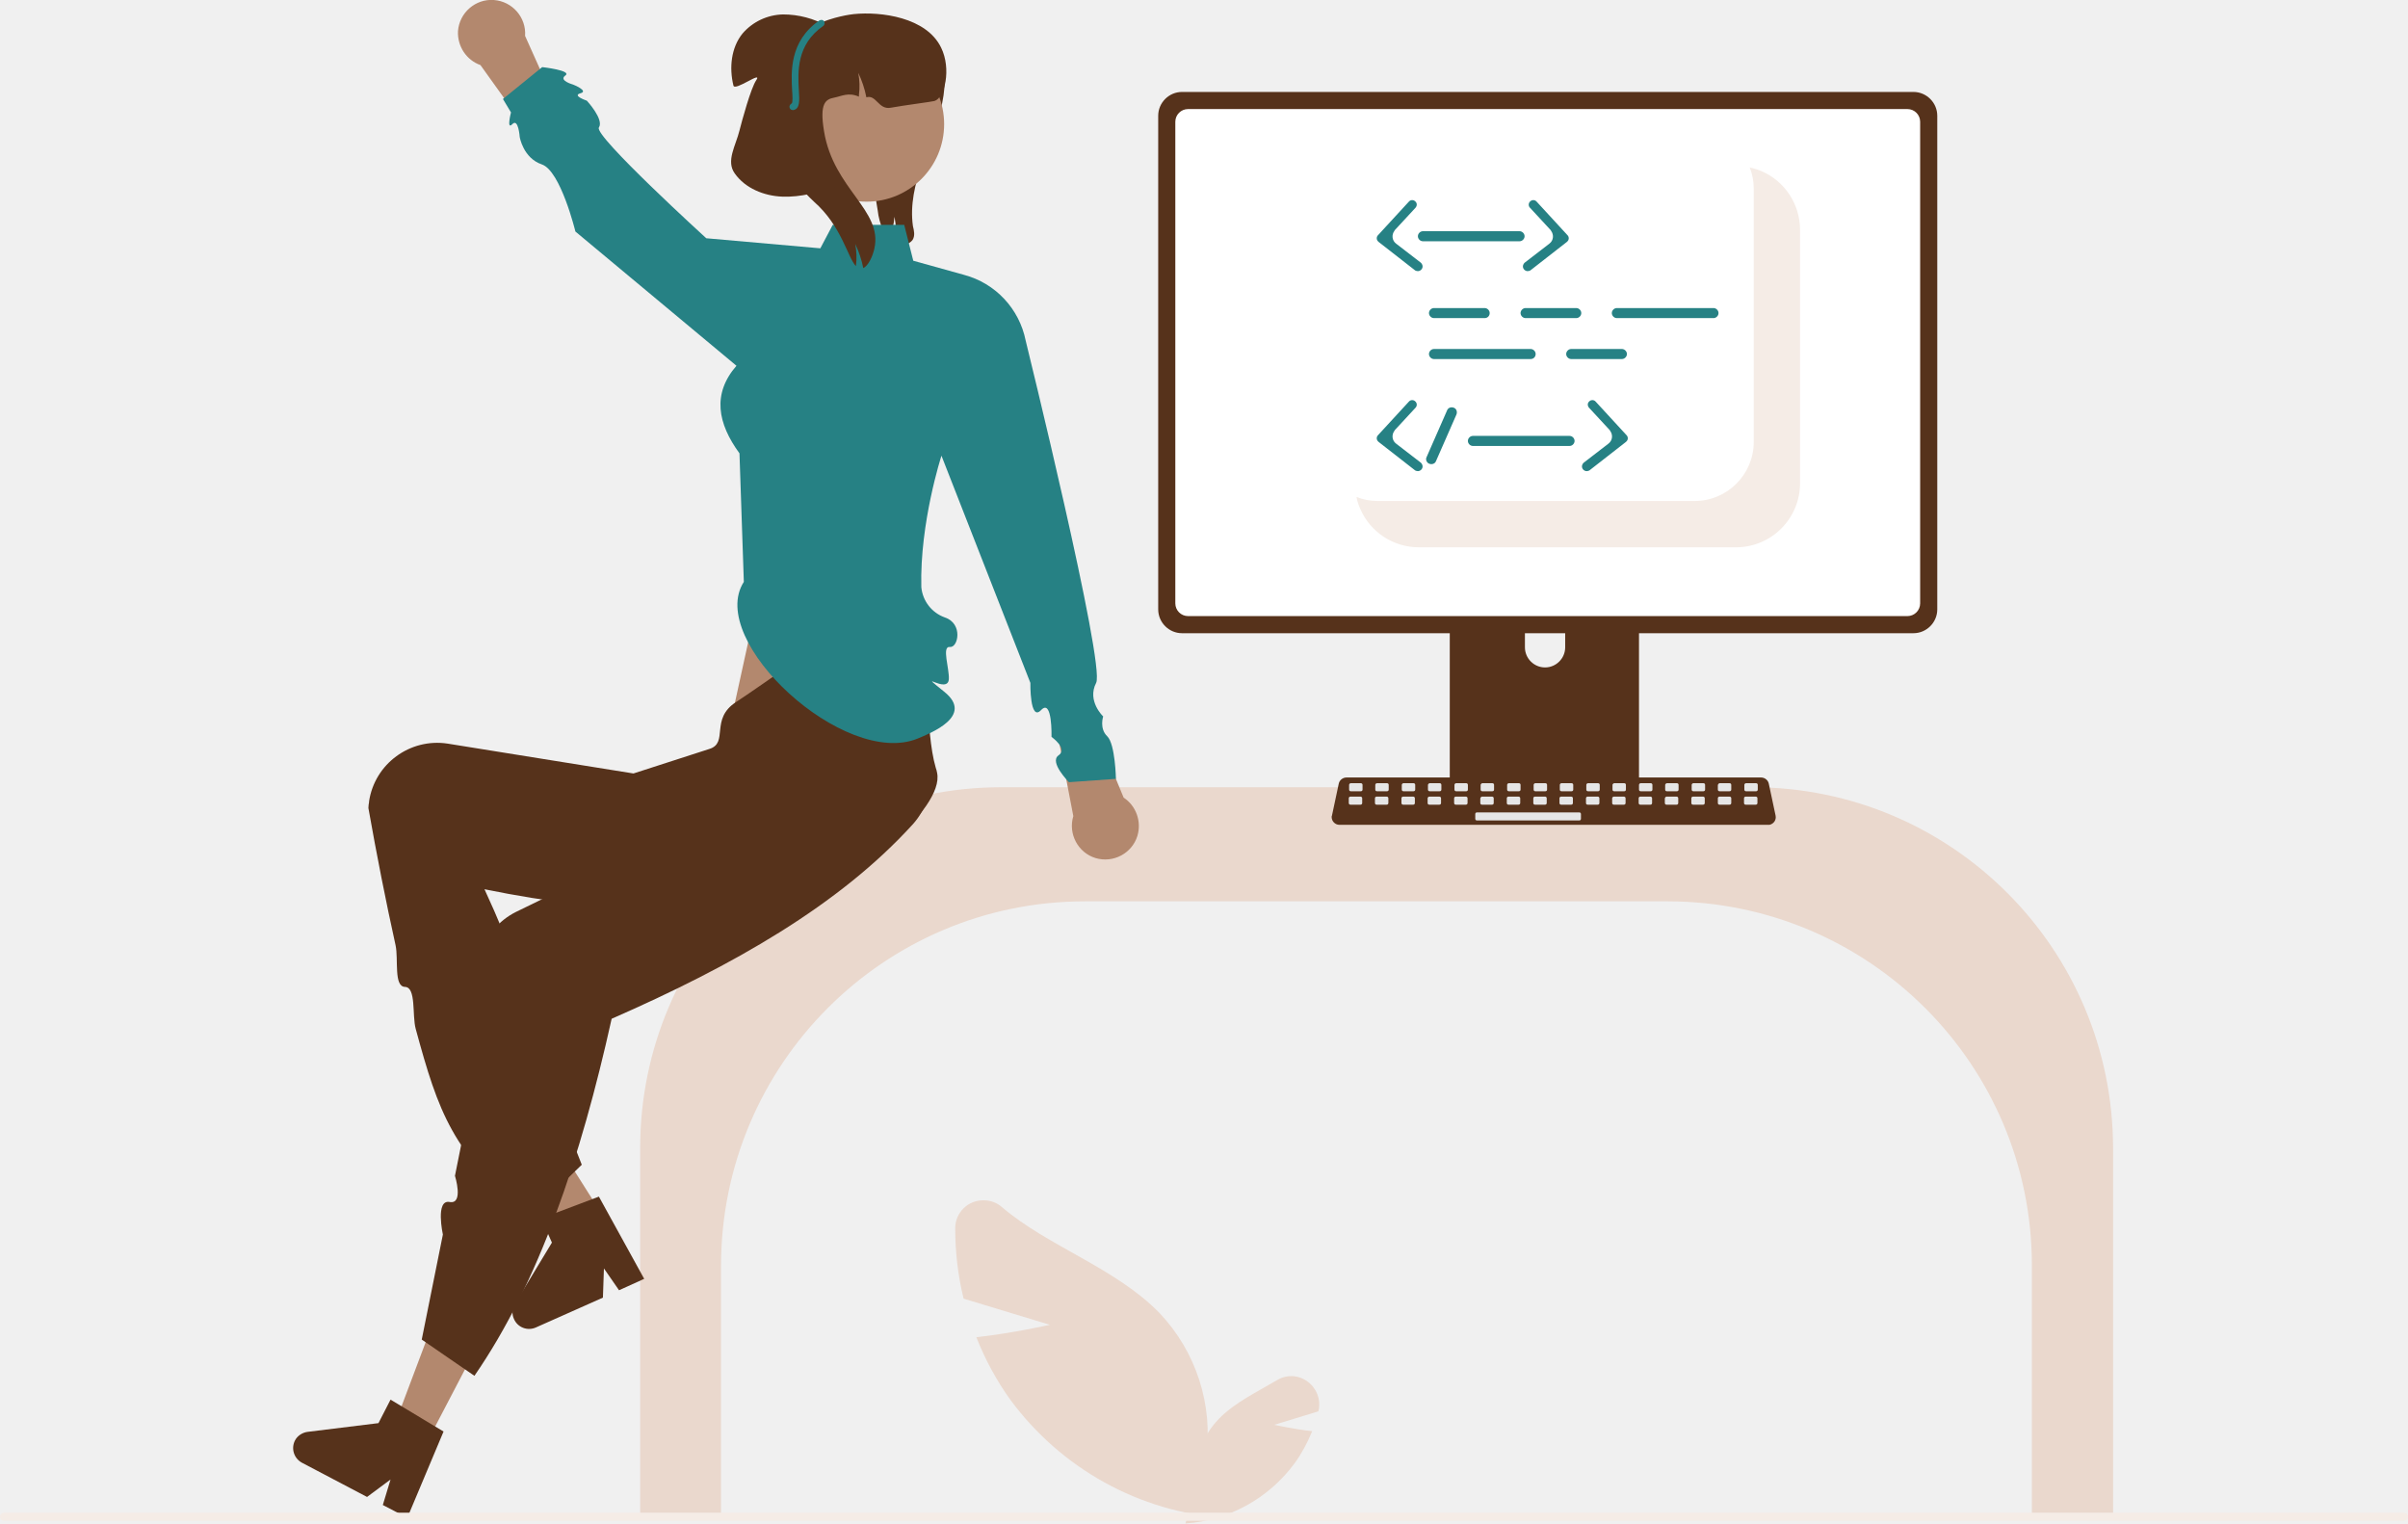
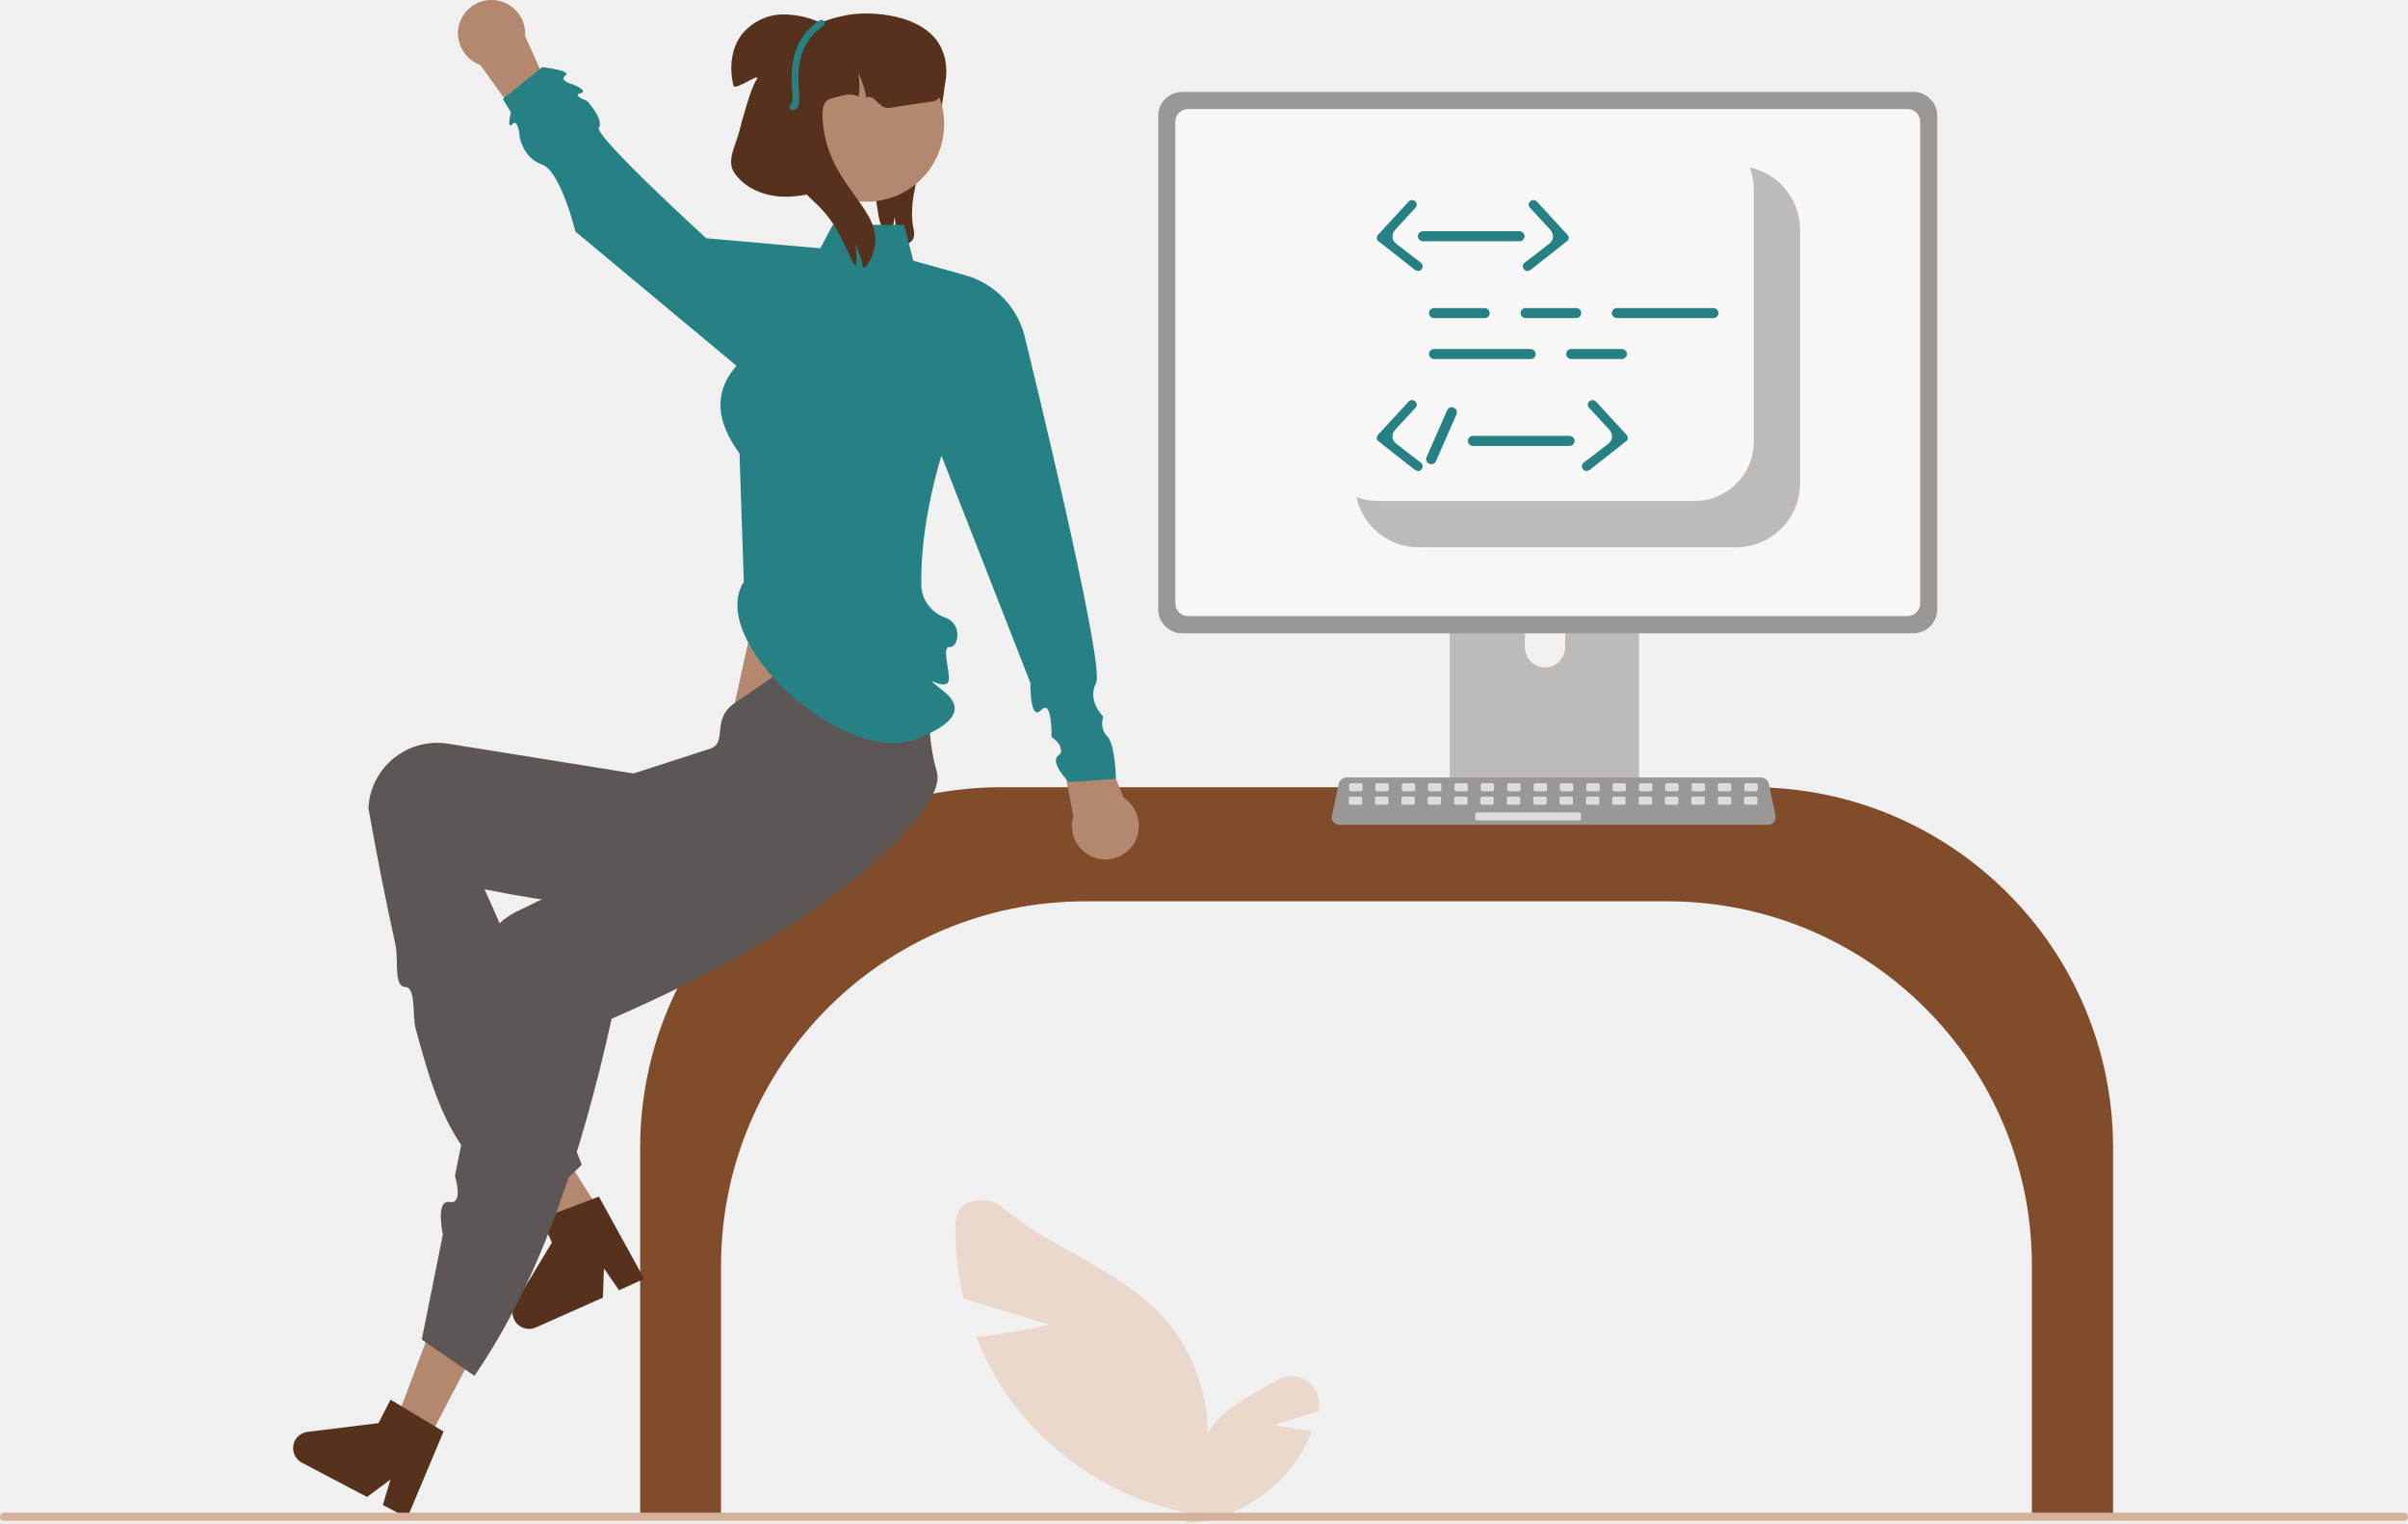
- <svg xmlns="http://www.w3.org/2000/svg" version="1.1" id="Layer_1" x="0px" y="0px" viewBox="0 0 717.7 454" style="enable-background:new 0 0 717.7 454;" xml:space="preserve">
-   <style type="text/css">
- 	.st0{fill:#56321B;}
- 	.st1{fill:#B3886E;}
- 	.st2{fill:#EAD8CD;}
- 	.st3{fill:#FFFFFF;}
- 	.st4{fill:#3F3D56;}
- 	.st5{fill:#E6E6E6;}
- 	.st6{fill:#F5ECE6;}
- 	.st7{fill:#268184;}
- </style>
-   <path class="st0" d="M272,71.5c-1,1.3-2.8,1.8-4.3,1.3c-0.2-0.1-0.5-0.2-0.7-0.2c0.2-2.7,0.1-5.4-0.4-8c-0.2,2.3-0.7,4.5-1.6,6.6  c-0.7-0.7-1.3-1.6-1.8-2.5c-0.8-1.9-1.4-4-1.6-6c-1.2-7.1-2.4-14.5-0.4-21.4c2.9-10.1,12-17.4,15.7-27.2l1.9-1.7  c3.2,5.4,3.3,12.2,2,18.4s-3.9,12-6,18s-3.6,12.3-2.7,18.6C272.4,68.6,272.8,70.2,272,71.5z" />
-   <polygon class="st1" points="230.5,157.1 218.3,212.8 271.5,230.1 263.6,157.1 " />
-   <path class="st2" d="M605.7,452.6h24.1V342.1c-0.1-59.4-48.2-107.5-107.5-107.5h-224c-59.4,0.1-107.5,48.2-107.5,107.5v110.5h24.1  v-75.5c0.1-59.9,48.6-108.5,108.5-108.5h173.7c59.9,0.1,108.5,48.6,108.5,108.5v75.5H605.7z" />
-   <path class="st2" d="M312.9,394.8l-25.7-7.8c-1.7-6.9-2.5-13.9-2.5-21c0-4.6,3.8-8.4,8.5-8.3c2,0,3.9,0.7,5.4,2  c13.8,11.8,33.9,18.1,47,31.6c10.9,11.5,16,27.3,13.9,42.9l5.6,18.2c-25.5-1.8-48.8-14.7-64-35.3c-4.1-5.7-7.5-12-10.1-18.6  C301.8,397.3,312.9,394.8,312.9,394.8z" />
-   <path class="st2" d="M379.8,424.6l13.1-4c0-0.1,0-0.1,0.1-0.2c1-4.5-1.8-9-6.3-10.1c-2.1-0.5-4.3-0.1-6.1,1  c-5.9,3.5-12.5,6.6-17.3,11.5c-5.6,5.8-8.2,13.9-7.1,21.9l-2.9,9.3c13-0.9,24.9-7.5,32.6-18c2.1-2.9,3.8-6.1,5.2-9.5  C385.5,425.9,379.8,424.6,379.8,424.6z" />
-   <path class="st0" d="M485.8,153.1h-51c-1.5,0-2.7,1.2-2.7,2.7v80.6h56.4v-80.6C488.6,154.4,487.4,153.1,485.8,153.1  C485.9,153.1,485.8,153.1,485.8,153.1z M460.5,198.9c-3.3,0-6-2.7-6-6v-9.3c0-3.3,2.7-6,6-6s6,2.7,6,6l0,0v9.3  C466.5,196.2,463.8,198.9,460.5,198.9z" />
-   <path class="st0" d="M570.3,27.4h-218c-3.9,0-7.1,3.2-7.1,7.1v147.1c0,3.9,3.2,7.1,7.1,7.1h218c3.9,0,7.1-3.2,7.1-7.1V34.5  C577.4,30.6,574.2,27.4,570.3,27.4z" />
-   <path class="st3" d="M568.5,32.5H354.1c-2.1,0-3.8,1.7-3.8,3.8v143.5c0,2.1,1.7,3.8,3.8,3.8h214.4c2.1,0,3.8-1.7,3.8-3.8V36.3  C572.3,34.2,570.6,32.5,568.5,32.5z" />
-   <path class="st4" d="M432,233.9v7.8c0,0.8,0.7,1.5,1.5,1.5h53.8c0.8,0,1.5-0.7,1.5-1.5v-7.8H432z" />
-   <path class="st0" d="M526.7,245.8H399.2c-1.3,0-2.3-1.1-2.3-2.3c0-0.2,0-0.3,0.1-0.5l2-9.4c0.2-1.1,1.2-1.9,2.3-1.9h123.6  c1.1,0,2.1,0.8,2.3,1.9l2,9.4c0.3,1.3-0.5,2.5-1.8,2.8C527.1,245.8,526.9,245.8,526.7,245.8z" />
-   <path class="st5" d="M402.6,233.4h3c0.3,0,0.5,0.2,0.5,0.5v1.4c0,0.3-0.2,0.5-0.5,0.5h-3c-0.3,0-0.5-0.2-0.5-0.5v-1.4  C402.1,233.7,402.3,233.4,402.6,233.4z" />
-   <path class="st5" d="M410.4,233.4h3c0.3,0,0.5,0.2,0.5,0.5v1.4c0,0.3-0.2,0.5-0.5,0.5h-3c-0.3,0-0.5-0.2-0.5-0.5v-1.4  C409.9,233.7,410.1,233.4,410.4,233.4z" />
-   <path class="st5" d="M418.3,233.4h3c0.3,0,0.5,0.2,0.5,0.5v1.4c0,0.3-0.2,0.5-0.5,0.5h-3c-0.3,0-0.5-0.2-0.5-0.5v-1.4  C417.8,233.7,418,233.4,418.3,233.4z" />
-   <path class="st5" d="M426.1,233.4h3c0.3,0,0.5,0.2,0.5,0.5v1.4c0,0.3-0.2,0.5-0.5,0.5h-3c-0.3,0-0.5-0.2-0.5-0.5v-1.4  C425.6,233.7,425.9,233.4,426.1,233.4z" />
-   <path class="st5" d="M434,233.4h3c0.3,0,0.5,0.2,0.5,0.5v1.4c0,0.3-0.2,0.5-0.5,0.5h-3c-0.3,0-0.5-0.2-0.5-0.5v-1.4  C433.5,233.7,433.7,233.4,434,233.4z" />
-   <path class="st5" d="M441.8,233.4h3c0.3,0,0.5,0.2,0.5,0.5v1.4c0,0.3-0.2,0.5-0.5,0.5h-3c-0.3,0-0.5-0.2-0.5-0.5v-1.4  C441.3,233.7,441.6,233.4,441.8,233.4z" />
-   <path class="st5" d="M449.7,233.4h3c0.3,0,0.5,0.2,0.5,0.5v1.4c0,0.3-0.2,0.5-0.5,0.5h-3c-0.3,0-0.5-0.2-0.5-0.5v-1.4  C449.2,233.7,449.4,233.4,449.7,233.4z" />
-   <path class="st5" d="M457.6,233.4h3c0.3,0,0.5,0.2,0.5,0.5v1.4c0,0.3-0.2,0.5-0.5,0.5h-3c-0.3,0-0.5-0.2-0.5-0.5v-1.4  C457.1,233.7,457.3,233.4,457.6,233.4z" />
-   <path class="st5" d="M465.4,233.4h3c0.3,0,0.5,0.2,0.5,0.5v1.4c0,0.3-0.2,0.5-0.5,0.5h-3c-0.3,0-0.5-0.2-0.5-0.5v-1.4  C464.9,233.7,465.1,233.4,465.4,233.4z" />
-   <path class="st5" d="M473.3,233.4h3c0.3,0,0.5,0.2,0.5,0.5v1.4c0,0.3-0.2,0.5-0.5,0.5h-3c-0.3,0-0.5-0.2-0.5-0.5v-1.4  C472.8,233.7,473,233.4,473.3,233.4z" />
-   <path class="st5" d="M481.1,233.4h3c0.3,0,0.5,0.2,0.5,0.5v1.4c0,0.3-0.2,0.5-0.5,0.5h-3c-0.3,0-0.5-0.2-0.5-0.5v-1.4  C480.6,233.7,480.9,233.4,481.1,233.4z" />
-   <path class="st5" d="M489,233.4h3c0.3,0,0.5,0.2,0.5,0.5v1.4c0,0.3-0.2,0.5-0.5,0.5h-3c-0.3,0-0.5-0.2-0.5-0.5v-1.4  C488.5,233.7,488.7,233.4,489,233.4z" />
-   <path class="st5" d="M496.8,233.4h3c0.3,0,0.5,0.2,0.5,0.5v1.4c0,0.3-0.2,0.5-0.5,0.5h-3c-0.3,0-0.5-0.2-0.5-0.5v-1.4  C496.3,233.7,496.6,233.4,496.8,233.4z" />
-   <path class="st5" d="M504.7,233.4h3c0.3,0,0.5,0.2,0.5,0.5v1.4c0,0.3-0.2,0.5-0.5,0.5h-3c-0.3,0-0.5-0.2-0.5-0.5v-1.4  C504.2,233.7,504.4,233.4,504.7,233.4z" />
-   <path class="st5" d="M512.5,233.4h3c0.3,0,0.5,0.2,0.5,0.5v1.4c0,0.3-0.2,0.5-0.5,0.5h-3c-0.3,0-0.5-0.2-0.5-0.5v-1.4  C512.1,233.7,512.3,233.4,512.5,233.4z" />
-   <path class="st5" d="M520.4,233.4h3c0.3,0,0.5,0.2,0.5,0.5v1.4c0,0.3-0.2,0.5-0.5,0.5h-3c-0.3,0-0.5-0.2-0.5-0.5v-1.4  C519.9,233.7,520.1,233.4,520.4,233.4z" />
-   <path class="st5" d="M402.5,237.4h3c0.3,0,0.5,0.2,0.5,0.5v1.4c0,0.3-0.2,0.5-0.5,0.5h-3c-0.3,0-0.5-0.2-0.5-0.5v-1.4  C402,237.6,402.2,237.4,402.5,237.4z" />
-   <path class="st5" d="M410.3,237.4h3c0.3,0,0.5,0.2,0.5,0.5v1.4c0,0.3-0.2,0.5-0.5,0.5h-3c-0.3,0-0.5-0.2-0.5-0.5v-1.4  C409.8,237.6,410,237.4,410.3,237.4z" />
-   <path class="st5" d="M418.2,237.4h3c0.3,0,0.5,0.2,0.5,0.5v1.4c0,0.3-0.2,0.5-0.5,0.5h-3c-0.3,0-0.5-0.2-0.5-0.5v-1.4  C417.7,237.6,417.9,237.4,418.2,237.4z" />
-   <path class="st5" d="M426,237.4h3c0.3,0,0.5,0.2,0.5,0.5v1.4c0,0.3-0.2,0.5-0.5,0.5h-3c-0.3,0-0.5-0.2-0.5-0.5v-1.4  C425.5,237.6,425.8,237.4,426,237.4z" />
-   <path class="st5" d="M433.9,237.4h3c0.3,0,0.5,0.2,0.5,0.5v1.4c0,0.3-0.2,0.5-0.5,0.5h-3c-0.3,0-0.5-0.2-0.5-0.5v-1.4  C433.4,237.6,433.6,237.4,433.9,237.4z" />
-   <path class="st5" d="M441.7,237.4h3c0.3,0,0.5,0.2,0.5,0.5v1.4c0,0.3-0.2,0.5-0.5,0.5h-3c-0.3,0-0.5-0.2-0.5-0.5v-1.4  C441.3,237.6,441.5,237.4,441.7,237.4z" />
-   <path class="st5" d="M449.6,237.4h3c0.3,0,0.5,0.2,0.5,0.5v1.4c0,0.3-0.2,0.5-0.5,0.5h-3c-0.3,0-0.5-0.2-0.5-0.5v-1.4  C449.1,237.6,449.3,237.4,449.6,237.4z" />
-   <path class="st5" d="M457.5,237.4h3c0.3,0,0.5,0.2,0.5,0.5v1.4c0,0.3-0.2,0.5-0.5,0.5h-3c-0.3,0-0.5-0.2-0.5-0.5v-1.4  C457,237.6,457.2,237.4,457.5,237.4z" />
-   <path class="st5" d="M465.3,237.4h3c0.3,0,0.5,0.2,0.5,0.5v1.4c0,0.3-0.2,0.5-0.5,0.5h-3c-0.3,0-0.5-0.2-0.5-0.5v-1.4  C464.8,237.6,465,237.4,465.3,237.4z" />
-   <path class="st5" d="M473.2,237.4h3c0.3,0,0.5,0.2,0.5,0.5v1.4c0,0.3-0.2,0.5-0.5,0.5h-3c-0.3,0-0.5-0.2-0.5-0.5v-1.4  C472.7,237.6,472.9,237.4,473.2,237.4z" />
-   <path class="st5" d="M481,237.4h3c0.3,0,0.5,0.2,0.5,0.5v1.4c0,0.3-0.2,0.5-0.5,0.5h-3c-0.3,0-0.5-0.2-0.5-0.5v-1.4  C480.5,237.6,480.8,237.4,481,237.4z" />
-   <path class="st5" d="M488.9,237.4h3c0.3,0,0.5,0.2,0.5,0.5v1.4c0,0.3-0.2,0.5-0.5,0.5h-3c-0.3,0-0.5-0.2-0.5-0.5v-1.4  C488.4,237.6,488.6,237.4,488.9,237.4z" />
-   <path class="st5" d="M496.7,237.4h3c0.3,0,0.5,0.2,0.5,0.5v1.4c0,0.3-0.2,0.5-0.5,0.5h-3c-0.3,0-0.5-0.2-0.5-0.5v-1.4  C496.3,237.6,496.5,237.4,496.7,237.4z" />
-   <path class="st5" d="M504.6,237.4h3c0.3,0,0.5,0.2,0.5,0.5v1.4c0,0.3-0.2,0.5-0.5,0.5h-3c-0.3,0-0.5-0.2-0.5-0.5v-1.4  C504.1,237.6,504.3,237.4,504.6,237.4z" />
-   <path class="st5" d="M512.5,237.4h3c0.3,0,0.5,0.2,0.5,0.5v1.4c0,0.3-0.2,0.5-0.5,0.5h-3c-0.3,0-0.5-0.2-0.5-0.5v-1.4  C512,237.6,512.2,237.4,512.5,237.4z" />
-   <path class="st5" d="M520.3,237.4h3c0.3,0,0.5,0.2,0.5,0.5v1.4c0,0.3-0.2,0.5-0.5,0.5h-3c-0.3,0-0.5-0.2-0.5-0.5v-1.4  C519.8,237.6,520,237.4,520.3,237.4z" />
-   <path class="st5" d="M440.2,242.1h30.5c0.3,0,0.5,0.2,0.5,0.5v1.4c0,0.3-0.2,0.5-0.5,0.5h-30.5c-0.3,0-0.5-0.2-0.5-0.5v-1.4  C439.7,242.3,439.9,242.1,440.2,242.1z" />
-   <path class="st6" d="M536.5,68.5V144c0,10.5-8.5,19.1-19.1,19.1h-94.5c-7.6,0-14.5-4.5-17.5-11.5c-0.5-1.1-0.9-2.3-1.1-3.5  c2,0.8,4.1,1.2,6.3,1.2h94.5c9.7,0,17.6-7.9,17.6-17.6V56.2c0-2.2-0.4-4.3-1.2-6.3c1.2,0.3,2.4,0.6,3.5,1.1  C532,54,536.5,60.9,536.5,68.5z" />
-   <polygon class="st1" points="183.9,369 174.5,374.8 146.9,340.8 160.7,332.3 " />
-   <path class="st0" d="M192,381.1l-7.5,3.4L180,378l-0.3,8.7l-20,8.9c-2.5,1.1-5.4,0-6.5-2.5c-0.7-1.5-0.6-3.2,0.3-4.6l11-18.2  l-3.2-7.2l17.2-6.5L192,381.1z" />
-   <path class="st0" d="M157.6,362.4l15.8-15.3c-11.8-29-12.7-47-29-82.1c38.7,7.9,66.4,7.4,98.4,0.3c10.8-2.4,38.8-24,36.5-35  c-0.1-0.5-0.2-1-0.4-1.5c-3.4-11.7-1-29.6-8.5-42.6c-13.8-5.2-34.7,12.3-51,23c-7.9,5.1-2.1,12.2-8,14l-22.6,7.3l-55.4-8.9  c-11.2-1.7-21.7,6-23.4,17.2c0,0.1,0,0.1,0,0.2c-0.1,0.6-0.2,1.2-0.2,1.8c2.5,14.1,5.2,27.8,8.1,40.9c0.9,4.2-0.6,12.3,2.8,12.4  s2.1,8.5,3.2,12.5C130.7,331.6,134.9,343.7,157.6,362.4z" />
-   <polygon class="st1" points="127.3,429.7 117.6,424.6 133,383.7 147.4,391.2 " />
-   <path class="st0" d="M125.7,399.2l15.7,10.8c19.2-27.8,31.7-64.9,40.9-106.4c36.1-15.8,67.8-33.8,89.8-58c7.5-8.4,7-21.3-1.2-29.1  c-0.4-0.4-0.8-0.7-1.2-1c-9.5-7.6-30.7-3.2-44.3-9.6l-24.2,33.5l2.8,7.8l-8.4,4.1l-7.1,3.5l-8.1,4l-26.7,13  c-10.1,5.1-14.2,17.4-9.2,27.5c0,0,0,0.1,0.1,0.1c0.3,0.5,0.6,1.1,0.9,1.6l-9.9,49.4c0,0,2.7,8.6-1.6,7.8s-2,9.7-2,9.7L125.7,399.2z  " />
-   <path class="st0" d="M121.4,452.3l-7.3-3.8l2.3-7.6l-7,5.2L90,435.9c-2.4-1.3-3.3-4.2-2.1-6.6c0.7-1.4,2.2-2.4,3.8-2.6l21.1-2.6  l3.6-7l15.8,9.5L121.4,452.3z" />
-   <path class="st1" d="M334.9,237.7l-11.4-27.6l-9,5l5.4,28.1c-1.6,5.3,1.4,10.9,6.6,12.5c5.3,1.6,10.9-1.4,12.5-6.6  C340.3,244.8,338.6,240.1,334.9,237.7z" />
-   <path class="st1" d="M143.2,19.4l17.4,24.3l7.6-6.9l-11.7-26.1c0.4-5.5-3.8-10.3-9.3-10.7s-10.3,3.8-10.7,9.3  C136.3,13.8,139,17.9,143.2,19.4L143.2,19.4z" />
-   <path class="st7" d="M221.7,173.4c-11.3,17.5,30,55.6,51.8,46.7c3.8-1.6,16.9-6.7,8-13.9s1,0.9,1.3-3.8c0.2-3.1-2.2-9.9,0.3-9.6  s4-7-1.5-8.8c-3.9-1.4-6.6-4.9-7-9c-0.5-19.2,6-39.2,6-39.2l26.5,67.7c0,0-0.2,11.7,3.2,8.1s3.1,8,3.1,8s5,3.5,2.1,5.5s3.1,8,3.1,8  l14-1c0,0-0.2-10.4-2.6-12.7s-1.2-5.9-1.2-5.9s-4.9-4.6-2.1-10s-21-102-21-102c-1.9-9.5-9-17.1-18.4-19.6l-15.1-4.2L269.5,67h-21.3  l-3.7,7l-34-3c0,0-33.6-30.6-32-33s-3.6-8-3.6-8s-4.5-1.5-1.9-2.2s-2.2-2.6-2.2-2.6s-4.4-1.2-2.3-2.7s-6.9-2.5-6.9-2.5l-11.7,9.5  l2.4,4c0,0-1.4,5.4,0.4,3.5s2.2,3.8,2.2,3.8s1,6.3,6.6,8.2s10,20,10,20l48,40c-7.3,8.4-5.6,17.2,0.9,26.1L221.7,173.4z" />
-   <circle class="st1" cx="258.3" cy="37" r="23.1" />
-   <path class="st0" d="M278.5,30.1c-0.6,0.2-9.2,1.3-13,2c-3.7,0.7-4.3-4-7.3-3.1c0,0,0,0,0-0.1c-0.5-2.5-1.3-4.9-2.4-7.2  c0.4,2.2,0.5,4.4,0.2,6.6c0,0.1,0,0.1,0,0.2s0,0.2,0,0.3c-3.2-1.4-5.2-0.1-7.4,0.3c-2.5,0.5-4.4,1.6-3,10c2.8,17.3,17.6,23.5,15,35  c-0.5,2.3-1.8,5.1-3.3,5.8c-0.5-2.5-1.3-4.9-2.4-7.2c0.4,2.2,0.5,4.4,0.2,6.6c-2.5-2.6-4.2-11.9-12.5-19.2c-2-1.8-12.2-12.5-13.4-15  c0.4,2,0.6,4.1,0.5,6.1c0,1.4-0.1,2.7-0.3,4.1c0,0.1,0,0.2,0,0.3c0,0.2,0,0.3-0.1,0.5c0,0.2,0,0.3-0.1,0.5c-3.3-0.5-6.3-1.1-7.7-2.4  c-6.8-6.6,1.5-19.4,6-31c6.5-16.6,25.2-18.8,27-19c8-0.8,21.6,0.9,26,10C283.6,20.5,281.6,29.2,278.5,30.1z" />
-   <path class="st0" d="M229.9,33.8l16.7-26c-4-2.3-8.6-3.5-13.2-3.5c-4.7,0.1-9.1,2.2-12.1,5.7c-3.4,4.2-4,10.2-2.7,15.5  c0.4,1.8,8.8-4.6,6.8-1.6c-1.6,2.3-4.3,12.2-5,15c-1.1,4.5-4.1,9.1-1.4,12.8c3.1,4.4,8.7,6.7,14.2,6.9s10.8-1.3,16-3L229.9,33.8z" />
-   <path class="st7" d="M236.3,32.8c-0.6,0-1-0.4-1-1c0-0.4,0.3-0.8,0.7-1c0.3-0.4,0.2-2.3,0.1-3.7c-0.3-5.5-0.9-14.8,8.1-21  c0.5-0.3,1.1-0.2,1.4,0.2s0.2,1.1-0.2,1.4l0,0c-8.1,5.6-7.6,13.8-7.3,19.3c0.2,3.1,0.3,5.4-1.6,5.8  C236.4,32.8,236.3,32.8,236.3,32.8z" />
-   <path class="st6" d="M0,452c0,0.7,0.5,1.2,1.2,1.2h715.3c0.7,0,1.2-0.5,1.2-1.2s-0.5-1.2-1.2-1.2H1.2C0.5,450.8,0,451.3,0,452L0,452  L0,452z" />
-   <path class="st7" d="M442.5,94.8h-15.1c-0.8,0-1.5-0.7-1.5-1.5s0.7-1.5,1.5-1.5h15.1c0.8,0,1.5,0.7,1.5,1.5S443.4,94.8,442.5,94.8z" />
-   <path class="st7" d="M469.8,94.8h-15.1c-0.8,0-1.5-0.7-1.5-1.5s0.7-1.5,1.5-1.5h15.1c0.8,0,1.5,0.7,1.5,1.5S470.6,94.8,469.8,94.8  L469.8,94.8z" />
-   <path class="st7" d="M483.4,107h-15.1c-0.8,0-1.5-0.7-1.5-1.5s0.7-1.5,1.5-1.5h15.1c0.8,0,1.5,0.7,1.5,1.5S484.2,107,483.4,107z" />
-   <path class="st7" d="M456.2,107h-28.8c-0.8,0-1.5-0.7-1.5-1.5s0.7-1.5,1.5-1.5h28.8c0.8,0,1.5,0.7,1.5,1.5S457.1,107,456.2,107z" />
-   <path class="st7" d="M510.7,94.8h-28.8c-0.8,0-1.5-0.7-1.5-1.5s0.7-1.5,1.5-1.5h28.8c0.8,0,1.5,0.7,1.5,1.5S511.5,94.8,510.7,94.8  L510.7,94.8z" />
-   <path class="st7" d="M452.9,71.9h-28.8c-0.8,0-1.5-0.7-1.5-1.5s0.7-1.5,1.5-1.5l0,0h28.8c0.8,0,1.5,0.7,1.5,1.5  C454.4,71.2,453.7,71.9,452.9,71.9L452.9,71.9z" />
-   <path class="st7" d="M455.3,80.8c-0.7,0-1.4-0.6-1.4-1.4c0-0.4,0.2-0.8,0.5-1.1l7.4-5.7c1.2-0.9,1.4-2.6,0.5-3.8  c0-0.1-0.1-0.1-0.1-0.2l-6.2-6.7c-0.5-0.5-0.5-1.4,0.1-1.9c0.5-0.5,1.4-0.5,1.9,0.1l0,0l9.2,10c0.5,0.5,0.5,1.4-0.1,1.9l-0.1,0.1  l-10.9,8.5C455.9,80.7,455.6,80.8,455.3,80.8z" />
-   <path class="st7" d="M422.6,80.8c0.7,0,1.4-0.6,1.4-1.4c0-0.4-0.2-0.8-0.5-1.1l-7.4-5.7c-1.2-0.9-1.4-2.6-0.5-3.8  c0-0.1,0.1-0.1,0.1-0.2l6.2-6.7c0.5-0.6,0.5-1.4-0.1-1.9c-0.5-0.5-1.4-0.5-1.9,0.1l-9.2,10c-0.5,0.5-0.5,1.4,0.1,1.9l0.1,0.1  l10.9,8.5C422,80.7,422.3,80.8,422.6,80.8z" />
-   <path class="st7" d="M467.8,132.9H439c-0.8,0-1.5-0.7-1.5-1.5s0.7-1.5,1.5-1.5h28.8c0.8,0,1.5,0.7,1.5,1.5S468.6,132.9,467.8,132.9  L467.8,132.9L467.8,132.9z" />
-   <path class="st7" d="M472.9,140.4c-0.7,0-1.4-0.6-1.4-1.4c0-0.4,0.2-0.8,0.5-1.1l7.4-5.7c1.2-0.9,1.4-2.6,0.5-3.8  c0-0.1-0.1-0.1-0.1-0.2l-6.2-6.7c-0.5-0.6-0.5-1.4,0.1-1.9c0.5-0.5,1.4-0.5,1.9,0.1l9.2,10c0.5,0.5,0.5,1.4-0.1,1.9l-0.1,0.1  l-10.9,8.5C473.5,140.3,473.2,140.4,472.9,140.4z" />
-   <path class="st7" d="M422.6,140.4c0.7,0,1.4-0.6,1.4-1.4c0-0.4-0.2-0.8-0.5-1.1l-7.4-5.7c-1.2-0.9-1.4-2.6-0.5-3.8  c0-0.1,0.1-0.1,0.1-0.2l6.2-6.7c0.5-0.5,0.5-1.4-0.1-1.9c-0.5-0.5-1.4-0.5-1.9,0.1l0,0l-9.2,10c-0.5,0.5-0.5,1.4,0.1,1.9l0.1,0.1  l10.9,8.5C422,140.3,422.3,140.4,422.6,140.4z" />
-   <path class="st7" d="M425.2,136.2l6.1-13.9c0.3-0.8,1.2-1.1,2-0.8c0.8,0.3,1.1,1.2,0.8,2l-6.1,13.9c-0.3,0.8-1.2,1.1-2,0.8  S424.8,136.9,425.2,136.2L425.2,136.2L425.2,136.2z" />
+ <svg xmlns="http://www.w3.org/2000/svg" id="Layer_1" version="1.1" viewBox="0 0 717.7 454">
+   <defs>
+     <style>
+       .st0 {
+         fill: #814c29;
+       }
+ 
+       .st1 {
+         fill: #ead8cd;
+       }
+ 
+       .st2 {
+         fill: #9b9795;
+       }
+ 
+       .st3 {
+         fill: #3f3d56;
+       }
+ 
+       .st4 {
+         fill: #56321c;
+       }
+ 
+       .st5 {
+         fill: #dfdddc;
+       }
+ 
+       .st6 {
+         fill: #268184;
+       }
+ 
+       .st7 {
+         fill: #5c5755;
+       }
+ 
+       .st8 {
+         fill: #f7f7f7;
+       }
+ 
+       .st9 {
+         fill: #bdbab8;
+       }
+ 
+       .st10 {
+         fill: #b3886e;
+       }
+ 
+       .st11 {
+         fill: #d5b19b;
+       }
+     </style>
+   </defs>
+   <path class="st4" d="M272,71.5c-1,1.3-2.8,1.8-4.3,1.3-.2,0-.5-.2-.7-.2.2-2.7.1-5.4-.4-8-.2,2.3-.7,4.5-1.6,6.6-.7-.7-1.3-1.6-1.8-2.5-.8-1.9-1.4-4-1.6-6-1.2-7.1-2.4-14.5-.4-21.4,2.9-10.1,12-17.4,15.7-27.2l1.9-1.7c3.2,5.4,3.3,12.2,2,18.4s-3.9,12-6,18-3.6,12.3-2.7,18.6c.3,1.2.7,2.8-.1,4.1Z" />
+   <polygon class="st10" points="230.5 157.1 218.3 212.8 271.5 230.1 263.6 157.1 230.5 157.1" />
+   <path class="st0" d="M605.7,452.6h24.1v-110.5c0-59.4-48.2-107.5-107.5-107.5h-224c-59.4.1-107.5,48.2-107.5,107.5v110.5h24.1v-75.5c.1-59.9,48.6-108.5,108.5-108.5h173.7c59.9.1,108.5,48.6,108.5,108.5v75.5h.1Z" />
+   <path class="st1" d="M312.9,394.8l-25.7-7.8c-1.7-6.9-2.5-13.9-2.5-21s3.8-8.4,8.5-8.3c2,0,3.9.7,5.4,2,13.8,11.8,33.9,18.1,47,31.6,10.9,11.5,16,27.3,13.9,42.9l5.6,18.2c-25.5-1.8-48.8-14.7-64-35.3-4.1-5.7-7.5-12-10.1-18.6,10.8-1.2,21.9-3.7,21.9-3.7Z" />
+   <path class="st1" d="M379.8,424.6l13.1-4q0-.1.1-.2c1-4.5-1.8-9-6.3-10.1-2.1-.5-4.3-.1-6.1,1-5.9,3.5-12.5,6.6-17.3,11.5-5.6,5.8-8.2,13.9-7.1,21.9l-2.9,9.3c13-.9,24.9-7.5,32.6-18,2.1-2.9,3.8-6.1,5.2-9.5-5.6-.6-11.3-1.9-11.3-1.9Z" />
+   <path class="st9" d="M485.8,153.1h-51c-1.5,0-2.7,1.2-2.7,2.7v80.6h56.4v-80.6c.1-1.4-1.1-2.7-2.7-2.7.1,0,0,0,0,0ZM460.5,198.9c-3.3,0-6-2.7-6-6v-9.3c0-3.3,2.7-6,6-6s6,2.7,6,6h0v9.3c0,3.3-2.7,6-6,6Z" />
+   <path class="st2" d="M570.3,27.4h-218c-3.9,0-7.1,3.2-7.1,7.1v147.1c0,3.9,3.2,7.1,7.1,7.1h218c3.9,0,7.1-3.2,7.1-7.1V34.5c0-3.9-3.2-7.1-7.1-7.1Z" />
+   <path class="st8" d="M568.5,32.5h-214.4c-2.1,0-3.8,1.7-3.8,3.8v143.5c0,2.1,1.7,3.8,3.8,3.8h214.4c2.1,0,3.8-1.7,3.8-3.8V36.3c0-2.1-1.7-3.8-3.8-3.8Z" />
+   <path class="st3" d="M432,233.9v7.8c0,.8.7,1.5,1.5,1.5h53.8c.8,0,1.5-.7,1.5-1.5v-7.8h-56.8Z" />
+   <path class="st2" d="M526.7,245.8h-127.5c-1.3,0-2.3-1.1-2.3-2.3s0-.3.1-.5l2-9.4c.2-1.1,1.2-1.9,2.3-1.9h123.6c1.1,0,2.1.8,2.3,1.9l2,9.4c.3,1.3-.5,2.5-1.8,2.8h-.7Z" />
+   <path class="st5" d="M402.6,233.4h3c.3,0,.5.2.5.5v1.4c0,.3-.2.5-.5.5h-3c-.3,0-.5-.2-.5-.5v-1.4c0-.2.2-.5.5-.5Z" />
+   <path class="st5" d="M410.4,233.4h3c.3,0,.5.2.5.5v1.4c0,.3-.2.5-.5.5h-3c-.3,0-.5-.2-.5-.5v-1.4c0-.2.2-.5.5-.5Z" />
+   <path class="st5" d="M418.3,233.4h3c.3,0,.5.2.5.5v1.4c0,.3-.2.5-.5.5h-3c-.3,0-.5-.2-.5-.5v-1.4c0-.2.2-.5.5-.5Z" />
+   <path class="st5" d="M426.1,233.4h3c.3,0,.5.2.5.5v1.4c0,.3-.2.5-.5.5h-3c-.3,0-.5-.2-.5-.5v-1.4c0-.2.3-.5.5-.5Z" />
+   <path class="st5" d="M434,233.4h3c.3,0,.5.2.5.5v1.4c0,.3-.2.5-.5.5h-3c-.3,0-.5-.2-.5-.5v-1.4c0-.2.2-.5.5-.5Z" />
+   <path class="st5" d="M441.8,233.4h3c.3,0,.5.2.5.5v1.4c0,.3-.2.5-.5.5h-3c-.3,0-.5-.2-.5-.5v-1.4c0-.2.3-.5.5-.5Z" />
+   <path class="st5" d="M449.7,233.4h3c.3,0,.5.2.5.5v1.4c0,.3-.2.5-.5.5h-3c-.3,0-.5-.2-.5-.5v-1.4c0-.2.2-.5.5-.5Z" />
+   <path class="st5" d="M457.6,233.4h3c.3,0,.5.2.5.5v1.4c0,.3-.2.5-.5.5h-3c-.3,0-.5-.2-.5-.5v-1.4c0-.2.2-.5.5-.5Z" />
+   <path class="st5" d="M465.4,233.4h3c.3,0,.5.2.5.5v1.4c0,.3-.2.5-.5.5h-3c-.3,0-.5-.2-.5-.5v-1.4c0-.2.2-.5.5-.5Z" />
+   <path class="st5" d="M473.3,233.4h3c.3,0,.5.2.5.5v1.4c0,.3-.2.5-.5.5h-3c-.3,0-.5-.2-.5-.5v-1.4c0-.2.2-.5.5-.5Z" />
+   <path class="st5" d="M481.1,233.4h3c.3,0,.5.2.5.5v1.4c0,.3-.2.5-.5.5h-3c-.3,0-.5-.2-.5-.5v-1.4c0-.2.3-.5.5-.5Z" />
+   <path class="st5" d="M489,233.4h3c.3,0,.5.2.5.5v1.4c0,.3-.2.5-.5.5h-3c-.3,0-.5-.2-.5-.5v-1.4c0-.2.2-.5.5-.5Z" />
+   <path class="st5" d="M496.8,233.4h3c.3,0,.5.2.5.5v1.4c0,.3-.2.5-.5.5h-3c-.3,0-.5-.2-.5-.5v-1.4c0-.2.3-.5.5-.5Z" />
+   <path class="st5" d="M504.7,233.4h3c.3,0,.5.2.5.5v1.4c0,.3-.2.5-.5.5h-3c-.3,0-.5-.2-.5-.5v-1.4c0-.2.2-.5.5-.5Z" />
+   <path class="st5" d="M512.5,233.4h3c.3,0,.5.2.5.5v1.4c0,.3-.2.5-.5.5h-3c-.3,0-.5-.2-.5-.5v-1.4c0-.2.3-.5.5-.5Z" />
+   <path class="st5" d="M520.4,233.4h3c.3,0,.5.2.5.5v1.4c0,.3-.2.5-.5.5h-3c-.3,0-.5-.2-.5-.5v-1.4c0-.2.2-.5.5-.5Z" />
+   <path class="st5" d="M402.5,237.4h3c.3,0,.5.2.5.5v1.4c0,.3-.2.5-.5.5h-3c-.3,0-.5-.2-.5-.5v-1.4c0-.3.2-.5.5-.5Z" />
+   <path class="st5" d="M410.3,237.4h3c.3,0,.5.2.5.5v1.4c0,.3-.2.5-.5.5h-3c-.3,0-.5-.2-.5-.5v-1.4c0-.3.2-.5.5-.5Z" />
+   <path class="st5" d="M418.2,237.4h3c.3,0,.5.2.5.5v1.4c0,.3-.2.5-.5.5h-3c-.3,0-.5-.2-.5-.5v-1.4c0-.3.2-.5.5-.5Z" />
+   <path class="st5" d="M426,237.4h3c.3,0,.5.2.5.5v1.4c0,.3-.2.5-.5.5h-3c-.3,0-.5-.2-.5-.5v-1.4c0-.3.3-.5.5-.5Z" />
+   <path class="st5" d="M433.9,237.4h3c.3,0,.5.2.5.5v1.4c0,.3-.2.5-.5.5h-3c-.3,0-.5-.2-.5-.5v-1.4c0-.3.2-.5.5-.5Z" />
+   <path class="st5" d="M441.7,237.4h3c.3,0,.5.2.5.5v1.4c0,.3-.2.5-.5.5h-3c-.3,0-.5-.2-.5-.5v-1.4c0-.3.3-.5.5-.5Z" />
+   <path class="st5" d="M449.6,237.4h3c.3,0,.5.2.5.5v1.4c0,.3-.2.5-.5.5h-3c-.3,0-.5-.2-.5-.5v-1.4c0-.3.2-.5.5-.5Z" />
+   <path class="st5" d="M457.5,237.4h3c.3,0,.5.2.5.5v1.4c0,.3-.2.5-.5.5h-3c-.3,0-.5-.2-.5-.5v-1.4c0-.3.2-.5.5-.5Z" />
+   <path class="st5" d="M465.3,237.4h3c.3,0,.5.2.5.5v1.4c0,.3-.2.5-.5.5h-3c-.3,0-.5-.2-.5-.5v-1.4c0-.3.2-.5.5-.5Z" />
+   <path class="st5" d="M473.2,237.4h3c.3,0,.5.2.5.5v1.4c0,.3-.2.5-.5.5h-3c-.3,0-.5-.2-.5-.5v-1.4c0-.3.2-.5.5-.5Z" />
+   <path class="st5" d="M481,237.4h3c.3,0,.5.2.5.5v1.4c0,.3-.2.5-.5.5h-3c-.3,0-.5-.2-.5-.5v-1.4c0-.3.3-.5.5-.5Z" />
+   <path class="st5" d="M488.9,237.4h3c.3,0,.5.2.5.5v1.4c0,.3-.2.5-.5.5h-3c-.3,0-.5-.2-.5-.5v-1.4c0-.3.2-.5.5-.5Z" />
+   <path class="st5" d="M496.7,237.4h3c.3,0,.5.2.5.5v1.4c0,.3-.2.5-.5.5h-3c-.3,0-.5-.2-.5-.5v-1.4c0-.3.3-.5.5-.5Z" />
+   <path class="st5" d="M504.6,237.4h3c.3,0,.5.2.5.5v1.4c0,.3-.2.5-.5.5h-3c-.3,0-.5-.2-.5-.5v-1.4c0-.3.2-.5.5-.5Z" />
+   <path class="st5" d="M512.5,237.4h3c.3,0,.5.2.5.5v1.4c0,.3-.2.5-.5.5h-3c-.3,0-.5-.2-.5-.5v-1.4c0-.3.2-.5.5-.5Z" />
+   <path class="st5" d="M520.3,237.4h3c.3,0,.5.2.5.5v1.4c0,.3-.2.5-.5.5h-3c-.3,0-.5-.2-.5-.5v-1.4c0-.3.2-.5.5-.5Z" />
+   <path class="st5" d="M440.2,242.1h30.5c.3,0,.5.2.5.5v1.4c0,.3-.2.5-.5.5h-30.5c-.3,0-.5-.2-.5-.5v-1.4c0-.3.2-.5.5-.5Z" />
+   <path class="st9" d="M536.5,68.5v75.5c0,10.5-8.5,19.1-19.1,19.1h-94.5c-7.6,0-14.5-4.5-17.5-11.5-.5-1.1-.9-2.3-1.1-3.5,2,.8,4.1,1.2,6.3,1.2h94.5c9.7,0,17.6-7.9,17.6-17.6V56.2c0-2.2-.4-4.3-1.2-6.3,1.2.3,2.4.6,3.5,1.1,7,3,11.5,9.9,11.5,17.5Z" />
+   <polygon class="st10" points="183.9 369 174.5 374.8 146.9 340.8 160.7 332.3 183.9 369" />
+   <path class="st4" d="M192,381.1l-7.5,3.4-4.5-6.5-.3,8.7-20,8.9c-2.5,1.1-5.4,0-6.5-2.5-.7-1.5-.6-3.2.3-4.6l11-18.2-3.2-7.2,17.2-6.5,13.5,24.5Z" />
+   <path class="st7" d="M157.6,362.4l15.8-15.3c-11.8-29-12.7-47-29-82.1,38.7,7.9,66.4,7.4,98.4.3,10.8-2.4,38.8-24,36.5-35-.1-.5-.2-1-.4-1.5-3.4-11.7-1-29.6-8.5-42.6-13.8-5.2-34.7,12.3-51,23-7.9,5.1-2.1,12.2-8,14l-22.6,7.3-55.4-8.9c-11.2-1.7-21.7,6-23.4,17.2v.2c0,.6-.2,1.2-.2,1.8,2.5,14.1,5.2,27.8,8.1,40.9.9,4.2-.6,12.3,2.8,12.4s2.1,8.5,3.2,12.5c6.8,25,11,37.1,33.7,55.8Z" />
+   <polygon class="st10" points="127.3 429.7 117.6 424.6 133 383.7 147.4 391.2 127.3 429.7" />
+   <path class="st7" d="M125.7,399.2l15.7,10.8c19.2-27.8,31.7-64.9,40.9-106.4,36.1-15.8,67.8-33.8,89.8-58,7.5-8.4,7-21.3-1.2-29.1-.4-.4-.8-.7-1.2-1-9.5-7.6-30.7-3.2-44.3-9.6l-24.2,33.5,2.8,7.8-8.4,4.1-7.1,3.5-8.1,4-26.7,13c-10.1,5.1-14.2,17.4-9.2,27.5,0,0,0,.1.1.1.3.5.6,1.1.9,1.6l-9.9,49.4s2.7,8.6-1.6,7.8-2,9.7-2,9.7l-6.3,31.3Z" />
+   <path class="st4" d="M121.4,452.3l-7.3-3.8,2.3-7.6-7,5.2-19.4-10.2c-2.4-1.3-3.3-4.2-2.1-6.6.7-1.4,2.2-2.4,3.8-2.6l21.1-2.6,3.6-7,15.8,9.5-10.8,25.7Z" />
+   <path class="st10" d="M334.9,237.7l-11.4-27.6-9,5,5.4,28.1c-1.6,5.3,1.4,10.9,6.6,12.5,5.3,1.6,10.9-1.4,12.5-6.6,1.3-4.3-.4-9-4.1-11.4Z" />
+   <path class="st10" d="M143.2,19.4l17.4,24.3,7.6-6.9-11.7-26.1C156.9,5.2,152.7.4,147.2,0s-10.3,3.8-10.7,9.3c-.2,4.5,2.5,8.6,6.7,10.1h0Z" />
+   <path class="st6" d="M221.7,173.4c-11.3,17.5,30,55.6,51.8,46.7,3.8-1.6,16.9-6.7,8-13.9s1,.9,1.3-3.8c.2-3.1-2.2-9.9.3-9.6s4-7-1.5-8.8c-3.9-1.4-6.6-4.9-7-9-.5-19.2,6-39.2,6-39.2l26.5,67.7s-.2,11.7,3.2,8.1,3.1,8,3.1,8c0,0,5,3.5,2.1,5.5s3.1,8,3.1,8l14-1s-.2-10.4-2.6-12.7-1.2-5.9-1.2-5.9c0,0-4.9-4.6-2.1-10s-21-102-21-102c-1.9-9.5-9-17.1-18.4-19.6l-15.1-4.2-2.7-10.7h-21.3l-3.7,7-34-3s-33.6-30.6-32-33-3.6-8-3.6-8c0,0-4.5-1.5-1.9-2.2s-2.2-2.6-2.2-2.6c0,0-4.4-1.2-2.3-2.7s-6.9-2.5-6.9-2.5l-11.7,9.5,2.4,4s-1.4,5.4.4,3.5,2.2,3.8,2.2,3.8c0,0,1,6.3,6.6,8.2s10,20,10,20l48,40c-7.3,8.4-5.6,17.2.9,26.1l1.3,38.3Z" />
+   <circle class="st10" cx="258.3" cy="37" r="23.1" />
+   <path class="st4" d="M278.5,30.1c-.6.2-9.2,1.3-13,2-3.7.7-4.3-4-7.3-3.1h0c-.5-2.6-1.3-5-2.4-7.3.4,2.2.5,4.4.2,6.6v.5c-3.2-1.4-5.2-.1-7.4.3-2.5.5-4.4,1.6-3,10,2.8,17.3,17.6,23.5,15,35-.5,2.3-1.8,5.1-3.3,5.8-.5-2.5-1.3-4.9-2.4-7.2.4,2.2.5,4.4.2,6.6-2.5-2.6-4.2-11.9-12.5-19.2-2-1.8-12.2-12.5-13.4-15,.4,2,.6,4.1.5,6.1,0,1.4-.1,2.7-.3,4.1v.3c0,.2,0,.3-.1.5,0,.2,0,.3-.1.5-3.3-.5-6.3-1.1-7.7-2.4-6.8-6.6,1.5-19.4,6-31,6.5-16.6,25.2-18.8,27-19,8-.8,21.6.9,26,10,3.1,6.3,1.1,15-2,15.9Z" />
+   <path class="st4" d="M229.9,33.8l16.7-26c-4-2.3-8.6-3.5-13.2-3.5-4.7,0-9.1,2.2-12.1,5.7-3.4,4.2-4,10.2-2.7,15.5.4,1.8,8.8-4.6,6.8-1.6-1.6,2.3-4.3,12.2-5,15-1.1,4.5-4.1,9.1-1.4,12.8,3.1,4.4,8.7,6.7,14.2,6.9s10.8-1.3,16-3l-19.3-21.8Z" />
+   <path class="st6" d="M236.3,32.8c-.6,0-1-.4-1-1s.3-.8.7-1c.3-.4.2-2.3.1-3.7-.3-5.5-.9-14.8,8.1-21,.5-.3,1.1-.2,1.4.2s.2,1.1-.2,1.4h0c-8.1,5.6-7.6,13.8-7.3,19.3.2,3.1.3,5.4-1.6,5.8h-.2Z" />
+   <path class="st11" d="M0,452c0,.7.5,1.2,1.2,1.2h715.3c.7,0,1.2-.5,1.2-1.2s-.5-1.2-1.2-1.2H1.2c-.7,0-1.2.5-1.2,1.2h0Z" />
+   <path class="st6" d="M442.5,94.8h-15.1c-.8,0-1.5-.7-1.5-1.5s.7-1.5,1.5-1.5h15.1c.8,0,1.5.7,1.5,1.5s-.6,1.5-1.5,1.5Z" />
+   <path class="st6" d="M469.8,94.8h-15.1c-.8,0-1.5-.7-1.5-1.5s.7-1.5,1.5-1.5h15.1c.8,0,1.5.7,1.5,1.5s-.7,1.5-1.5,1.5h0Z" />
+   <path class="st6" d="M483.4,107h-15.1c-.8,0-1.5-.7-1.5-1.5s.7-1.5,1.5-1.5h15.1c.8,0,1.5.7,1.5,1.5s-.7,1.5-1.5,1.5Z" />
+   <path class="st6" d="M456.2,107h-28.8c-.8,0-1.5-.7-1.5-1.5s.7-1.5,1.5-1.5h28.8c.8,0,1.5.7,1.5,1.5s-.6,1.5-1.5,1.5Z" />
+   <path class="st6" d="M510.7,94.8h-28.8c-.8,0-1.5-.7-1.5-1.5s.7-1.5,1.5-1.5h28.8c.8,0,1.5.7,1.5,1.5s-.7,1.5-1.5,1.5h0Z" />
+   <path class="st6" d="M452.9,71.9h-28.8c-.8,0-1.5-.7-1.5-1.5s.7-1.5,1.5-1.5h28.8c.8,0,1.5.7,1.5,1.5s-.7,1.5-1.5,1.5h0Z" />
+   <path class="st6" d="M455.3,80.8c-.7,0-1.4-.6-1.4-1.4s.2-.8.5-1.1l7.4-5.7c1.2-.9,1.4-2.6.5-3.8,0,0-.1,0-.1-.2l-6.2-6.7c-.5-.5-.5-1.4.1-1.9.5-.5,1.4-.5,1.9,0h0l9.2,10c.5.5.5,1.4-.1,1.9h-.1c0,0-10.9,8.6-10.9,8.6-.2,0-.5.2-.8.2Z" />
+   <path class="st6" d="M422.6,80.8c.7,0,1.4-.6,1.4-1.4s-.2-.8-.5-1.1l-7.4-5.7c-1.2-.9-1.4-2.6-.5-3.8,0,0,.1,0,.1-.2l6.2-6.7c.5-.6.5-1.4-.1-1.9-.5-.5-1.4-.5-1.9,0l-9.2,10c-.5.5-.5,1.4.1,1.9h.1c0,0,10.9,8.6,10.9,8.6.2,0,.5.2.8.2Z" />
+   <path class="st6" d="M467.8,132.9h-28.8c-.8,0-1.5-.7-1.5-1.5s.7-1.5,1.5-1.5h28.8c.8,0,1.5.7,1.5,1.5s-.7,1.5-1.5,1.5h0Z" />
+   <path class="st6" d="M472.9,140.4c-.7,0-1.4-.6-1.4-1.4s.2-.8.5-1.1l7.4-5.7c1.2-.9,1.4-2.6.5-3.8,0-.1-.1-.1-.1-.2l-6.2-6.7c-.5-.6-.5-1.4.1-1.9.5-.5,1.4-.5,1.9,0l9.2,10c.5.5.5,1.4-.1,1.9h-.1c0,.1-10.9,8.6-10.9,8.6-.2.1-.5.2-.8.2Z" />
+   <path class="st6" d="M422.6,140.4c.7,0,1.4-.6,1.4-1.4s-.2-.8-.5-1.1l-7.4-5.7c-1.2-.9-1.4-2.6-.5-3.8,0-.1.1-.1.1-.2l6.2-6.7c.5-.5.5-1.4-.1-1.9-.5-.5-1.4-.5-1.9,0h0l-9.2,10c-.5.5-.5,1.4.1,1.9h.1c0,.1,10.9,8.6,10.9,8.6.2.1.5.2.8.2Z" />
+   <path class="st6" d="M425.2,136.2l6.1-13.9c.3-.8,1.2-1.1,2-.8.8.3,1.1,1.2.8,2l-6.1,13.9c-.3.8-1.2,1.1-2,.8s-1.2-1.3-.8-2h0Z" />
</svg>
